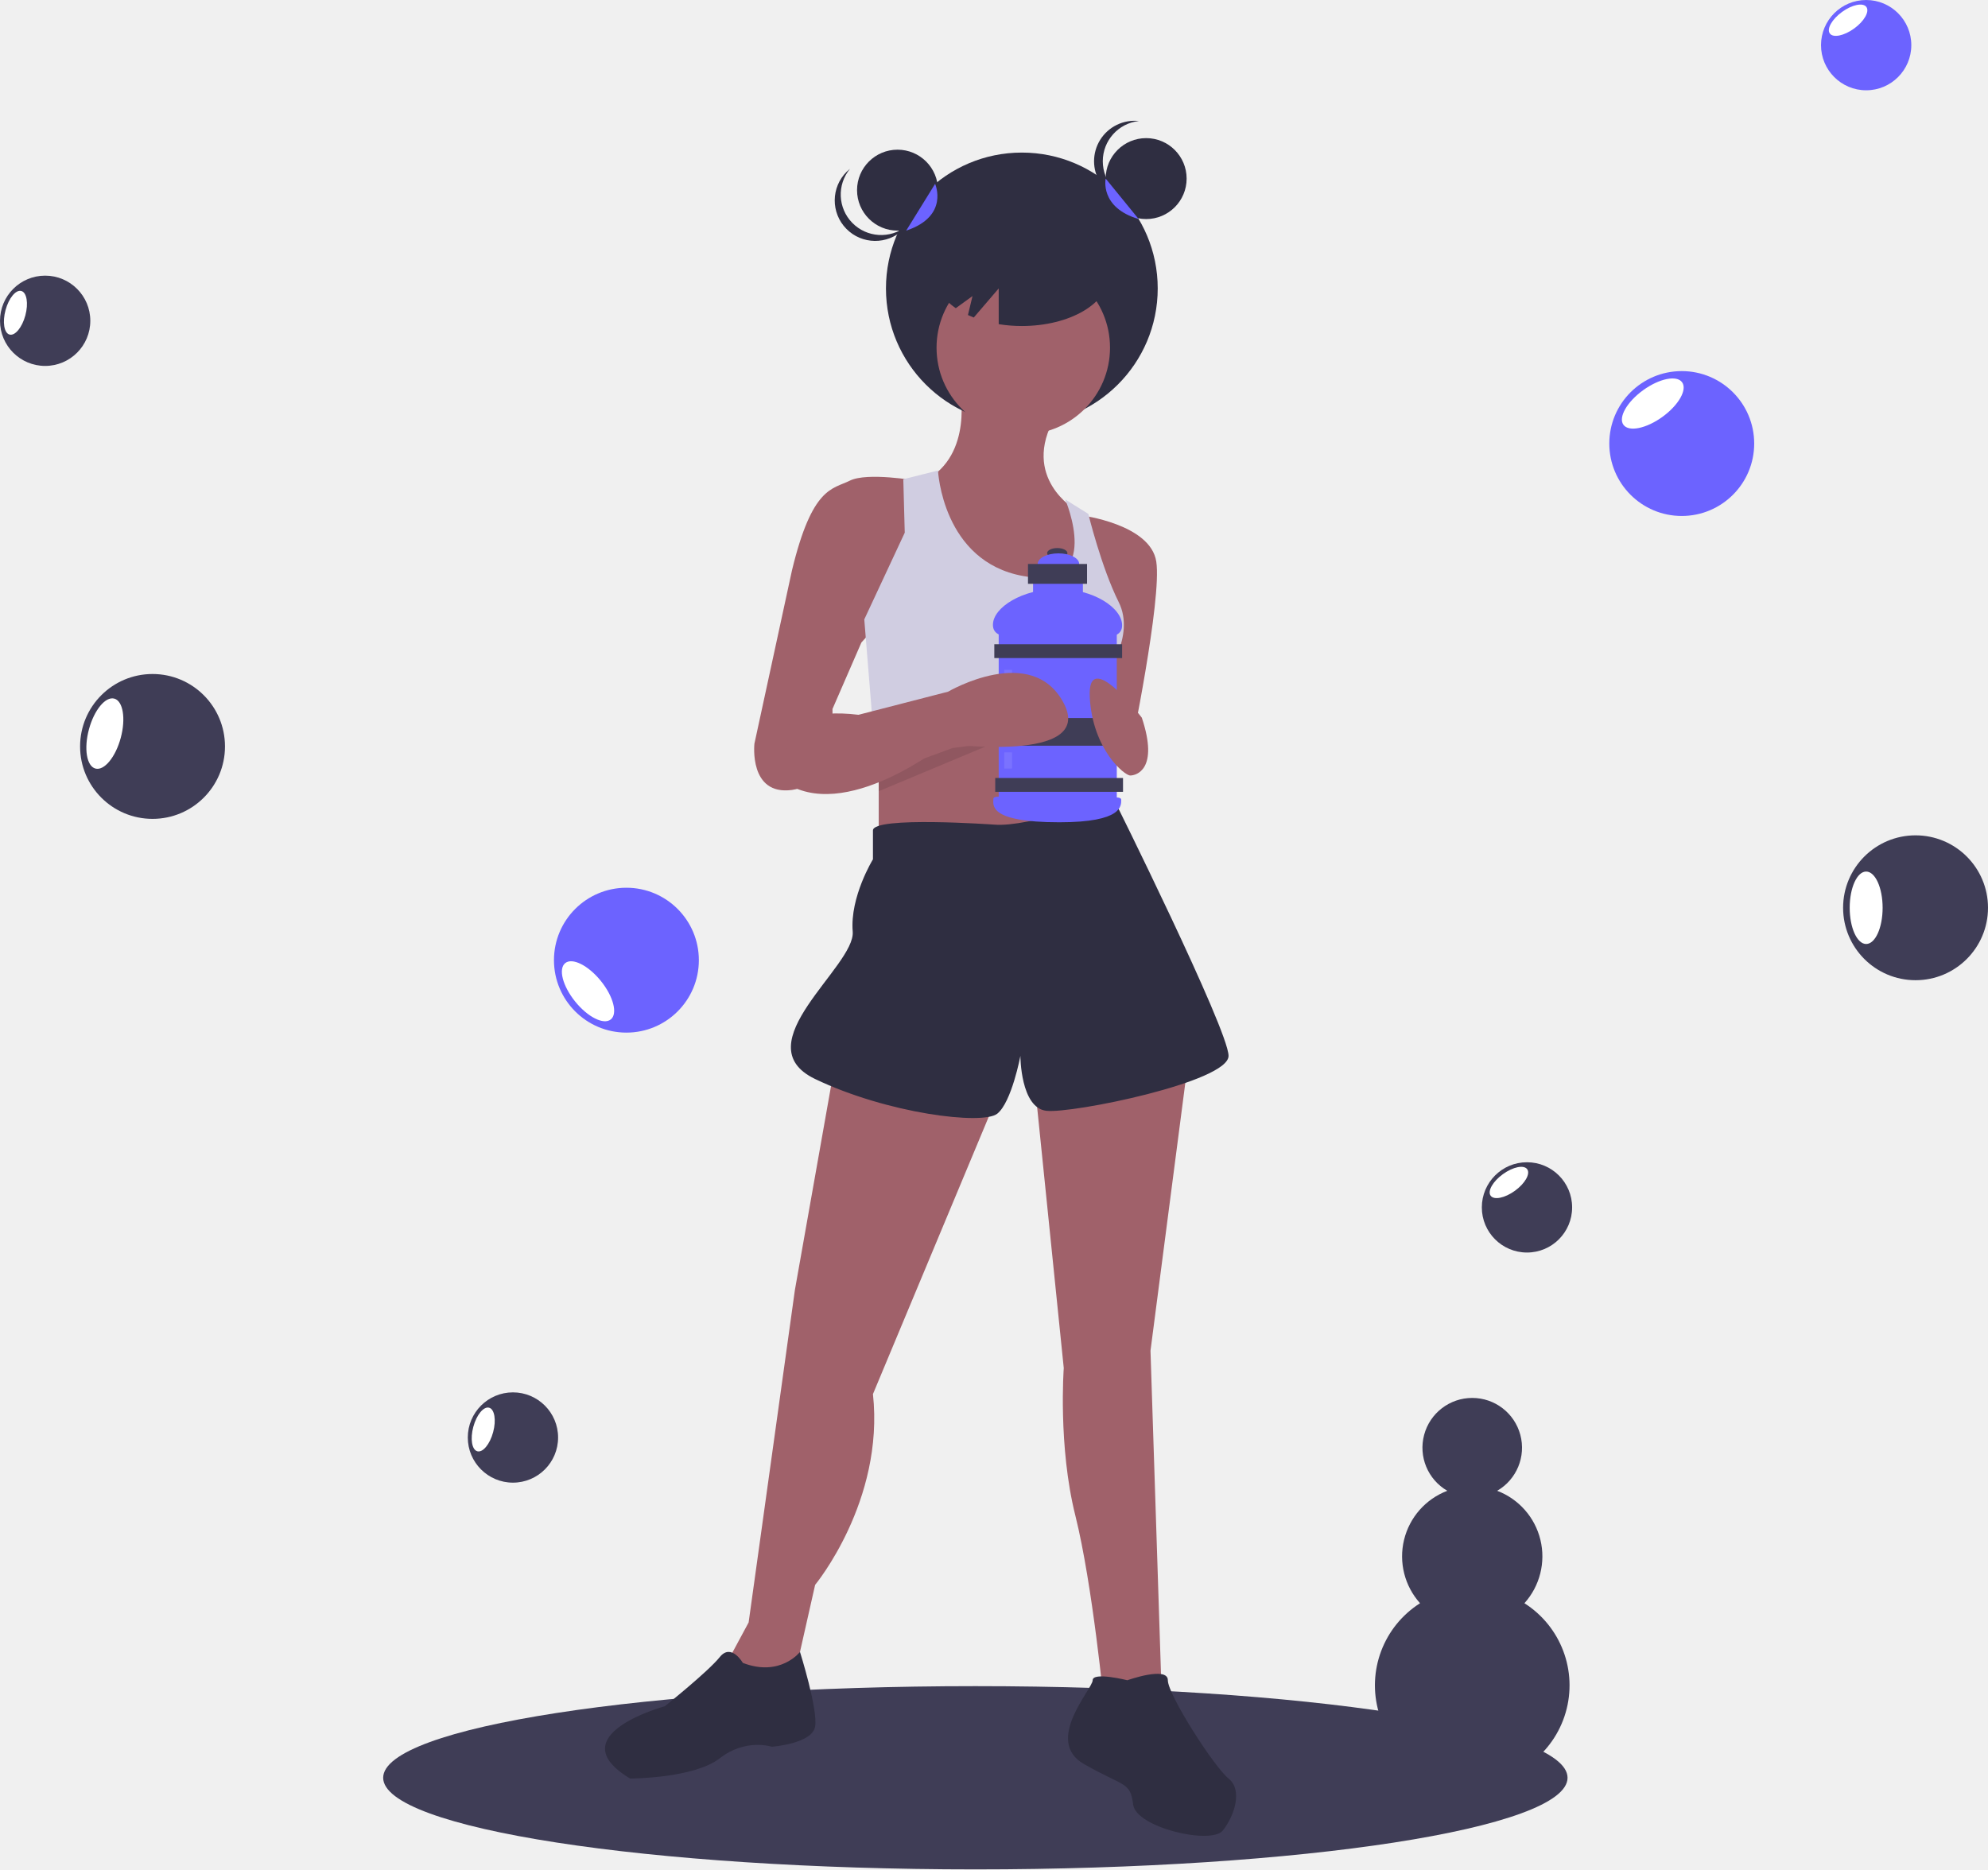
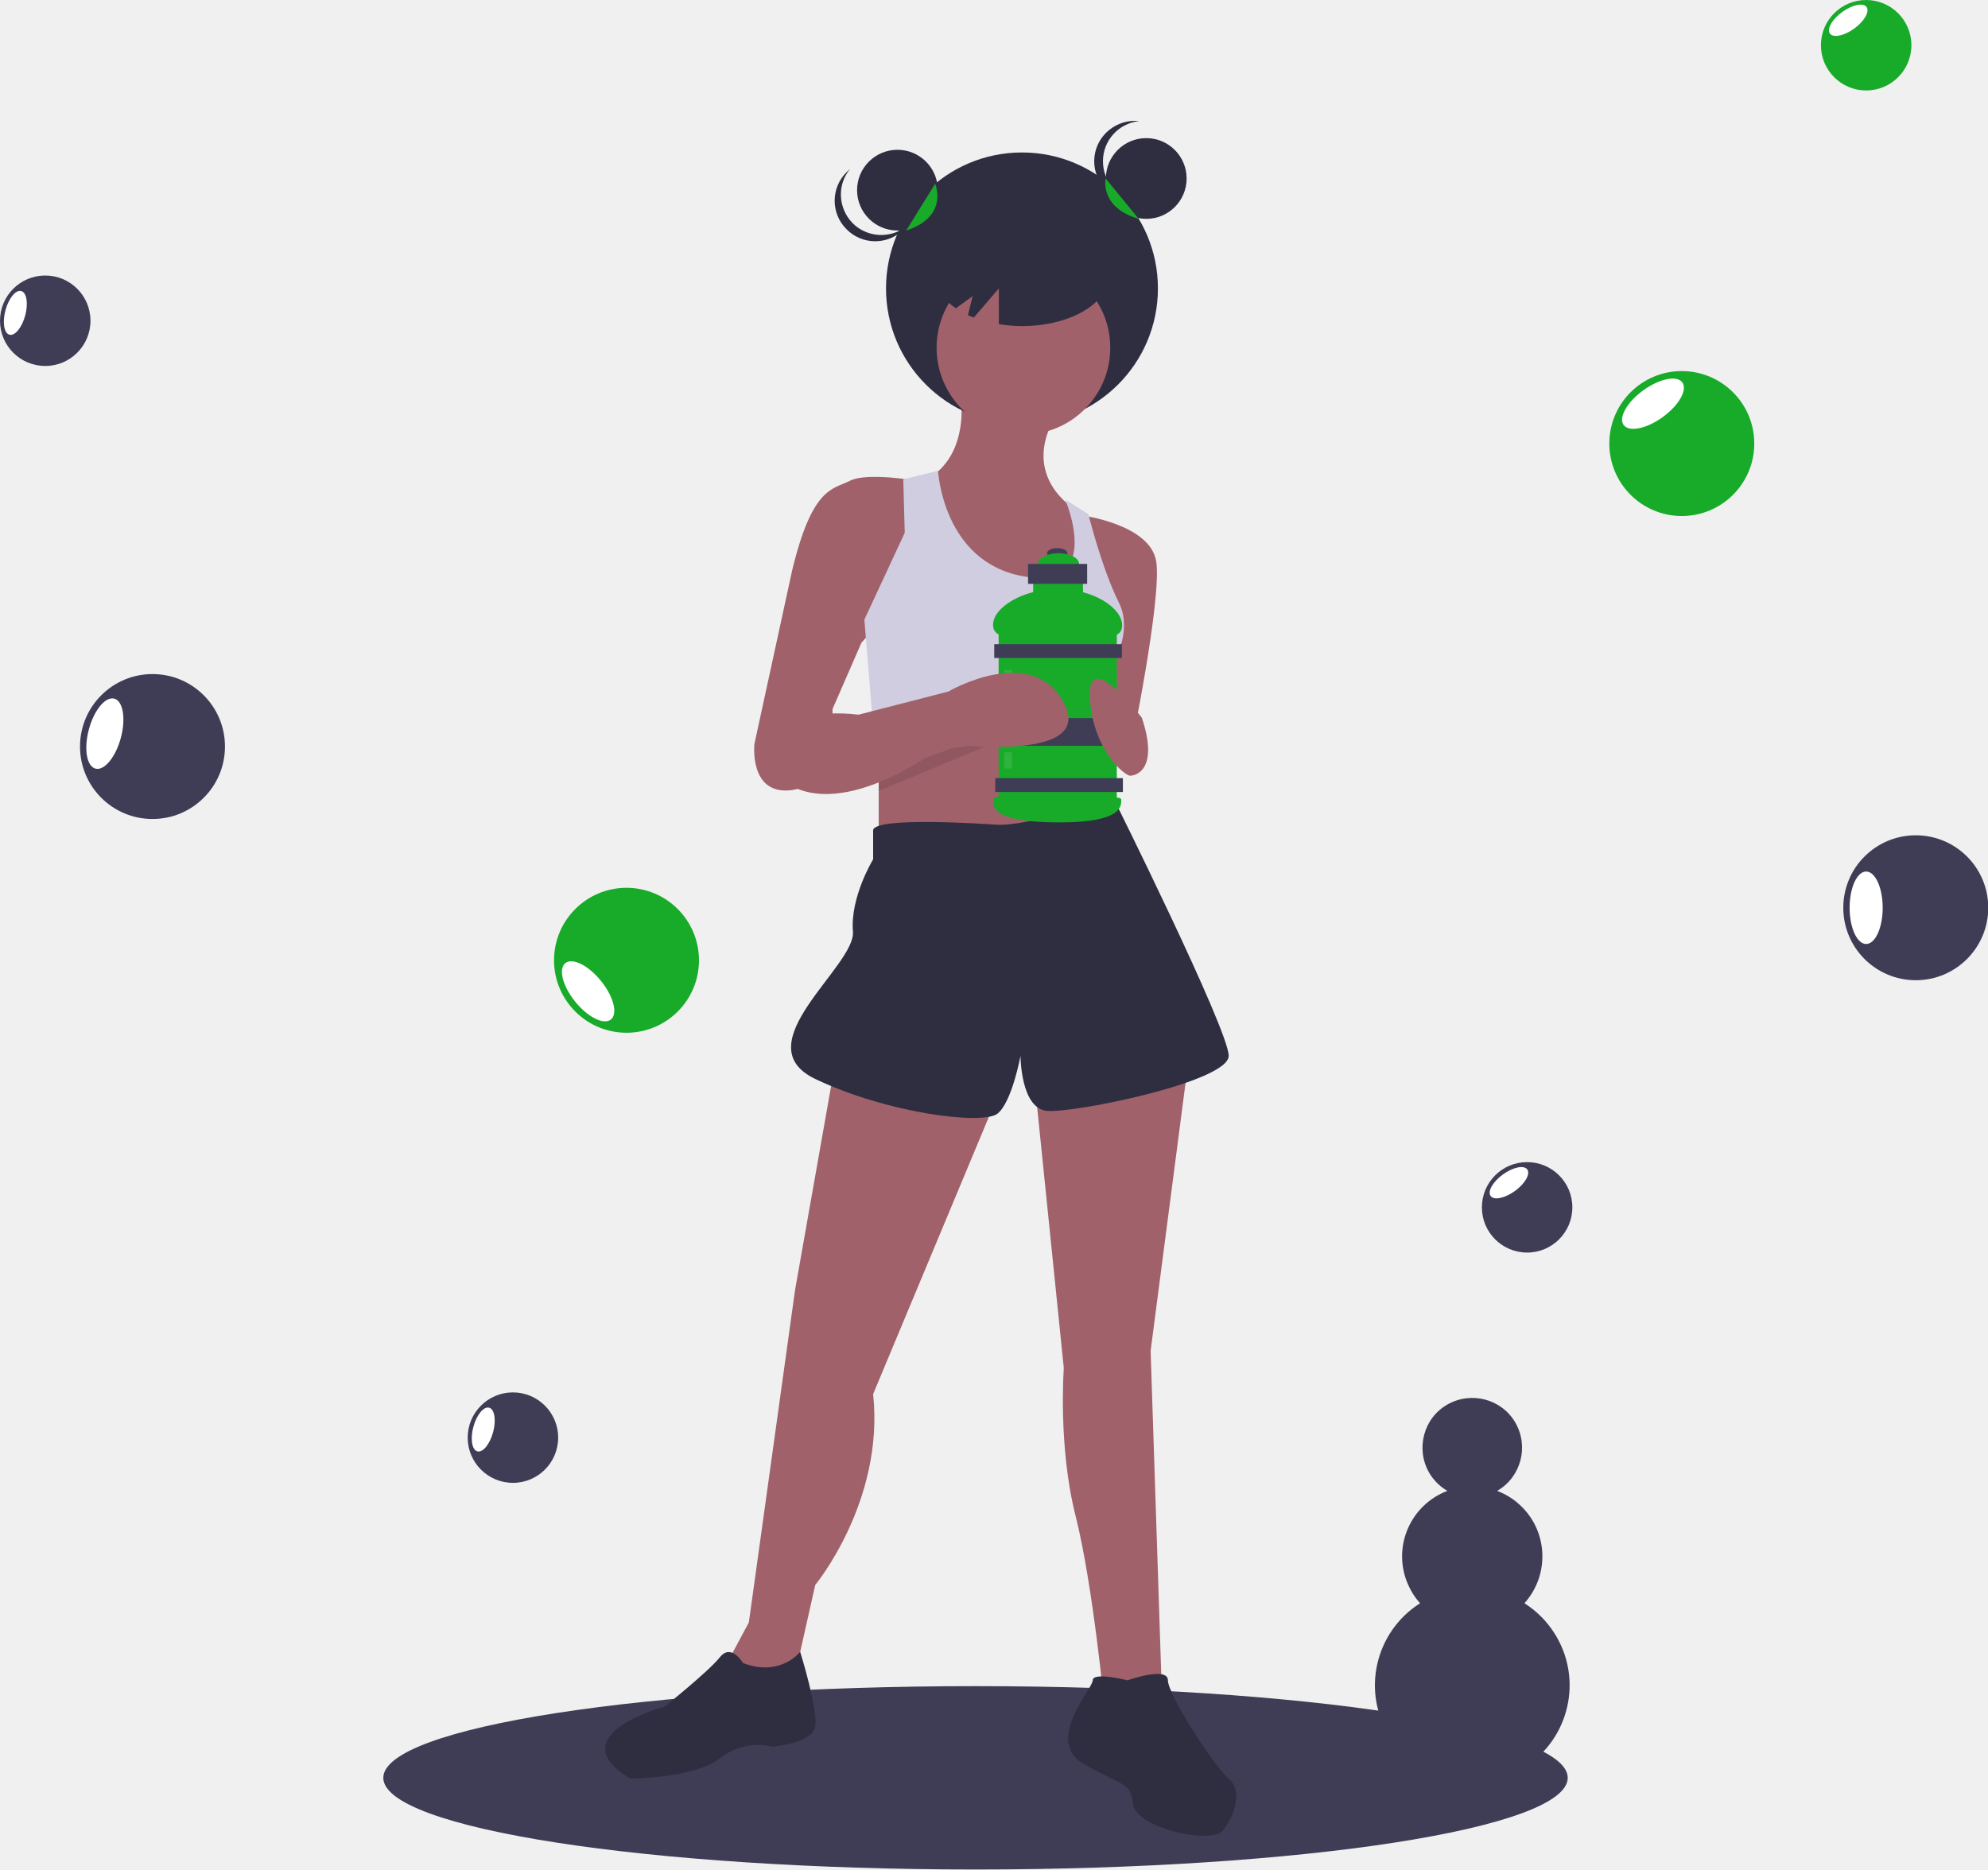
- <svg xmlns="http://www.w3.org/2000/svg" id="aaa444b1-ec30-4a51-a2af-6b879f86a07d" data-name="Layer 1" width="817.439" height="768.793" viewBox="0 0 817.439 768.793">
-   <ellipse cx="401.055" cy="731.114" rx="243.5" ry="37.679" fill="#3f3d56" />
-   <path d="M585.888,225.235s5.944,27.342-14.265,38.041c0,0,4.755,60.627,35.663,61.816s30.908-32.097,30.908-32.097l-4.755-17.831s-22.587-13.076-8.321-38.041Z" transform="translate(-191.2803 -65.60326)" fill="#a0616a" />
-   <circle cx="420.166" cy="118.619" r="55.872" fill="#2f2e41" />
-   <polygon points="361.323 286.829 361.323 353.4 459.99 349.834 452.857 284.452 361.323 286.829" fill="#a0616a" />
-   <circle cx="420.761" cy="142.989" r="35.663" fill="#a0616a" />
-   <path d="M568.057,263.275s-20.209-3.566-27.342,0-15.454,2.378-23.775,36.852l-15.454,71.326s-2.378,21.398,15.454,19.02,16.643-33.285,16.643-33.285l11.888-27.342L566.868,306.071Z" transform="translate(-191.2803 -65.60326)" fill="#a0616a" />
-   <path d="M635.816,277.54s28.53,3.566,30.908,19.02-10.699,78.459-10.699,78.459l-20.209-20.209L646.515,315.581Z" transform="translate(-191.2803 -65.60326)" fill="#a0616a" />
-   <path d="M562.707,262.681l.594,21.992L546.659,320.336l3.566,43.984,95.389.287-.287-20.496s13.076-16.643,5.944-30.908-12.482-36.257-12.482-36.257l-9.51-5.944s16.048,37.446-17.237,31.502-35.069-43.39-35.069-43.39Z" transform="translate(-191.2803 -65.60326)" fill="#d0cde1" />
-   <path d="M534.771,502.217l-16.643,93.912-19.02,136.708-8.321,15.454,7.133,15.454,20.209-9.51L526.45,717.384s28.53-34.474,23.775-78.459L601.342,516.482Z" transform="translate(-191.2803 -65.60326)" fill="#a0616a" />
-   <path d="M616.796,511.727l11.888,116.499s-2.378,32.097,4.755,60.627,11.888,78.459,11.888,78.459h23.775l-4.755-146.218,15.454-118.877Z" transform="translate(-191.2803 -65.60326)" fill="#a0616a" />
-   <path d="M600.153,404.738s-49.928-3.566-49.928,2.378v11.888s-9.51,15.454-8.321,29.719-45.173,46.362-15.454,60.627,68.948,19.02,74.892,14.265,9.51-23.775,9.51-23.775,0,21.398,10.699,22.587,74.892-11.888,74.892-22.587-47.572-106.395-47.572-106.395S614.419,405.927,600.153,404.738Z" transform="translate(-191.2803 -65.60326)" fill="#2f2e41" />
-   <path d="M496.731,749.48s-4.755-8.321-9.51-2.378-22.587,20.209-22.587,20.209S420.65,779.2,450.369,797.031c0,0,26.153,0,36.852-8.321s21.398-4.755,21.398-4.755,16.643-1.189,17.831-8.321-6.227-30.671-6.227-30.671S512.185,755.424,496.731,749.48Z" transform="translate(-191.2803 -65.60326)" fill="#2f2e41" />
-   <path d="M654.837,756.613s-14.265-3.566-14.265,0-20.209,24.964-3.566,34.474,19.02,7.133,20.209,16.643,32.097,16.643,36.852,10.699,8.321-16.643,2.378-21.398-24.964-34.474-24.964-40.418S654.837,756.613,654.837,756.613Z" transform="translate(-191.2803 -65.60326)" fill="#2f2e41" />
-   <ellipse cx="434.741" cy="227.477" rx="4.173" ry="2.087" fill="#3f3d56" />
-   <ellipse cx="435.216" cy="231.934" rx="8.536" ry="4.363" fill="#6c63ff" />
-   <rect x="424.782" y="234.59" width="20.487" height="14.986" fill="#6c63ff" />
-   <rect x="410.65" y="258.018" width="48.562" height="73.413" fill="#6c63ff" />
-   <path d="M652.674,322.767c0,7.229-11.91,4.742-26.368,4.742s-26.747,2.297-26.747-4.932,12.289-14.796,26.747-14.796S652.674,315.538,652.674,322.767Z" transform="translate(-191.2803 -65.60326)" fill="#6c63ff" />
-   <rect x="408.848" y="264.942" width="52.546" height="5.691" fill="#3f3d56" />
-   <rect x="409.227" y="319.954" width="52.546" height="5.691" fill="#3f3d56" />
-   <rect x="408.848" y="295.293" width="52.546" height="11.382" fill="#3f3d56" />
-   <path d="M652.295,394.473c0,2.41.765,9.295-25.419,9.295-29.593,0-27.127-7.265-27.127-9.675s13.088.948,27.127.948S652.295,392.063,652.295,394.473Z" transform="translate(-191.2803 -65.60326)" fill="#6c63ff" />
-   <rect x="422.696" y="231.934" width="24.281" height="8.157" fill="#3f3d56" />
-   <rect x="412.926" y="275.47" width="3.225" height="17.831" fill="#fff" opacity="0.1" />
-   <rect x="412.926" y="309.425" width="3.225" height="6.639" fill="#fff" opacity="0.1" />
-   <path d="M660.78,360.754s-22.587-29.719-21.398-8.321,14.265,32.097,16.643,32.097S667.913,382.152,660.78,360.754Z" transform="translate(-191.2803 -65.60326)" fill="#a0616a" />
-   <path d="M552.603,383.647c1.783.288,30.314-10.411,30.314-10.411l17.831-2.378-48.145,20.134Z" transform="translate(-191.2803 -65.60326)" opacity="0.1" />
-   <path d="M515.751,363.132s9.51-5.944,28.53-3.566l36.852-9.51s34.474-20.209,47.551,4.755S579.944,371.453,579.944,371.453s-41.607,33.285-66.571,15.454Z" transform="translate(-191.2803 -65.60326)" fill="#a0616a" />
-   <circle cx="369.05" cy="78.201" r="16.643" fill="#2f2e41" />
-   <circle cx="471.283" cy="73.446" r="16.643" fill="#2f2e41" />
-   <path d="M644.732,131.917a16.642,16.642,0,0,1,14.86-16.544,16.643,16.643,0,1,0,0,33.089A16.642,16.642,0,0,1,644.732,131.917Z" transform="translate(-191.2803 -65.60326)" fill="#2f2e41" />
-   <path d="M541.734,157.266a16.642,16.642,0,0,1-.965-22.217,16.81,16.81,0,0,0-1.343,1.178,16.643,16.643,0,0,0,23.295,23.775,16.812,16.812,0,0,0,1.205-1.318A16.642,16.642,0,0,1,541.734,157.266Z" transform="translate(-191.2803 -65.60326)" fill="#2f2e41" />
-   <path d="M611.447,158.07c-19.696,0-35.663,9.314-35.663,20.803,0,5.141,3.209,9.839,8.507,13.469l6.866-4.975-1.867,7.793c.775.359,1.566.706,2.391,1.028l10.256-11.966v14.7a59.869,59.869,0,0,0,9.51.754c19.696,0,35.663-9.314,35.663-20.803S631.143,158.07,611.447,158.07Z" transform="translate(-191.2803 -65.60326)" fill="#2f2e41" />
-   <path d="M645.921,139.049s-2.585,11.888,13.567,16.643" transform="translate(-191.2803 -65.60326)" fill="#6c63ff" />
-   <path d="M575.784,141.213s5.944,13.29-11.888,19.234" transform="translate(-191.2803 -65.60326)" fill="#6c63ff" />
-   <path d="M818.1,724.937a28.843,28.843,0,0,0-11.205-46.239,20.471,20.471,0,1,0-20.503,0,28.843,28.843,0,0,0-11.205,46.239,40.012,40.012,0,1,0,42.914,0Z" transform="translate(-191.2803 -65.60326)" fill="#3f3d56" />
-   <circle cx="257.572" cy="394.878" r="29.789" fill="#6c63ff" />
-   <ellipse cx="433.066" cy="473.261" rx="6.77" ry="14.895" transform="translate(-392.5884 312.3069) rotate(-38.9914)" fill="#fff" />
-   <circle cx="62.722" cy="306.977" r="29.789" fill="#3f3d56" />
-   <ellipse cx="234.392" cy="367.293" rx="14.895" ry="6.77" transform="translate(-372.5369 432.3791) rotate(-74.90993)" fill="#fff" />
-   <circle cx="18.569" cy="131.924" r="18.564" fill="#3f3d56" />
-   <ellipse cx="197.628" cy="194.232" rx="9.282" ry="4.219" transform="translate(-232.6362 268.8763) rotate(-74.90993)" fill="#fff" />
-   <circle cx="210.916" cy="591.181" r="18.564" fill="#3f3d56" />
-   <ellipse cx="389.975" cy="653.489" rx="9.282" ry="4.219" transform="matrix(0.26034, -0.96552, 0.96552, 0.26034, -533.7859, 794.2864)" fill="#fff" />
-   <circle cx="787.65" cy="373.326" r="29.789" fill="#3f3d56" />
-   <ellipse cx="767.34" cy="373.326" rx="6.77" ry="14.895" fill="#fff" />
-   <circle cx="691.513" cy="182.406" r="29.789" fill="#6c63ff" />
-   <ellipse cx="870.878" cy="231.56" rx="14.895" ry="6.77" transform="translate(-161.5256 489.3146) rotate(-35.91853)" fill="#fff" />
-   <circle cx="767.34" cy="18.566" r="18.564" fill="#6c63ff" />
-   <ellipse cx="951.195" cy="73.918" rx="9.282" ry="4.219" transform="translate(-53.77544 506.4556) rotate(-35.91853)" fill="#fff" />
-   <circle cx="627.873" cy="496.545" r="18.564" fill="#3f3d56" />
-   <ellipse cx="811.728" cy="551.897" rx="9.282" ry="4.219" transform="translate(-360.6937 515.5263) rotate(-35.91853)" fill="#fff" />
+ <svg xmlns="http://www.w3.org/2000/svg" version="1.1" id="aaa444b1-ec30-4a51-a2af-6b879f86a07d" x="0px" y="0px" viewBox="0 0 817.4 768.8" style="enable-background:new 0 0 817.4 768.8;" xml:space="preserve">
+   <style type="text/css">
+ 	.st0{fill:#3F3D56;}
+ 	.st1{fill:#A0616A;}
+ 	.st2{fill:#2F2E41;}
+ 	.st3{fill:#D0CDE1;}
+ 	.st4{fill:#18AB29;}
+ 	.st5{opacity:0.1;fill:#FFFFFF;enable-background:new    ;}
+ 	.st6{opacity:0.1;enable-background:new    ;}
+ 	.st7{fill:#FFFFFF;}
+ </style>
+   <ellipse class="st0" cx="401.1" cy="731.1" rx="243.5" ry="37.7" />
+   <path class="st1" d="M394.6,159.6c0,0,5.9,27.3-14.3,38c0,0,4.8,60.6,35.7,61.8s30.9-32.1,30.9-32.1l-4.8-17.8c0,0-22.6-13.1-8.3-38  L394.6,159.6z" />
+   <circle class="st2" cx="420.2" cy="118.6" r="55.9" />
+   <polygon class="st1" points="361.3,286.8 361.3,353.4 460,349.8 452.9,284.5 " />
+   <circle class="st1" cx="420.8" cy="143" r="35.7" />
+   <path class="st1" d="M376.8,197.7c0,0-20.2-3.6-27.3,0s-15.5,2.4-23.8,36.9l-15.5,71.3c0,0-2.4,21.4,15.5,19  c17.8-2.4,16.6-33.3,16.6-33.3l11.9-27.3l21.4-23.8L376.8,197.7z" />
+   <path class="st1" d="M444.5,211.9c0,0,28.5,3.6,30.9,19s-10.7,78.5-10.7,78.5l-20.2-20.2l10.7-39.2L444.5,211.9z" />
+   <path class="st3" d="M371.4,197.1l0.6,22l-16.6,35.7l3.6,44l95.4,0.3l-0.3-20.5c0,0,13.1-16.6,5.9-30.9  c-7.1-14.3-12.5-36.3-12.5-36.3l-9.5-5.9c0,0,16,37.4-17.2,31.5s-35.1-43.4-35.1-43.4L371.4,197.1z" />
+   <path class="st1" d="M343.5,436.6l-16.6,93.9l-19,136.7l-8.3,15.5l7.1,15.5l20.2-9.5l8.3-36.9c0,0,28.5-34.5,23.8-78.5l51.1-122.4  L343.5,436.6z" />
+   <path class="st1" d="M425.5,446.1l11.9,116.5c0,0-2.4,32.1,4.8,60.6s11.9,78.5,11.9,78.5h23.8l-4.8-146.2l15.5-118.9L425.5,446.1z" />
+   <path class="st2" d="M408.9,339.1c0,0-49.9-3.6-49.9,2.4v11.9c0,0-9.5,15.5-8.3,29.7s-45.2,46.4-15.5,60.6s68.9,19,74.9,14.3  s9.5-23.8,9.5-23.8s0,21.4,10.7,22.6s74.9-11.9,74.9-22.6c0-10.7-47.6-106.4-47.6-106.4S423.1,340.3,408.9,339.1z" />
+   <path class="st2" d="M305.5,683.9c0,0-4.8-8.3-9.5-2.4s-22.6,20.2-22.6,20.2s-44,11.9-14.3,29.7c0,0,26.2,0,36.9-8.3  s21.4-4.8,21.4-4.8s16.6-1.2,17.8-8.3s-6.2-30.7-6.2-30.7S320.9,689.8,305.5,683.9z" />
+   <path class="st2" d="M463.6,691c0,0-14.3-3.6-14.3,0s-20.2,25-3.6,34.5s19,7.1,20.2,16.6s32.1,16.6,36.9,10.7s8.3-16.6,2.4-21.4  s-25-34.5-25-40.4S463.6,691,463.6,691z" />
+   <ellipse class="st0" cx="434.7" cy="227.5" rx="4.2" ry="2.1" />
+   <ellipse class="st4" cx="435.2" cy="231.9" rx="8.5" ry="4.4" />
+   <rect x="424.8" y="234.6" class="st4" width="20.5" height="15" />
+   <rect x="410.6" y="258" class="st4" width="48.6" height="73.4" />
+   <path class="st4" d="M461.4,257.2c0,7.2-11.9,4.7-26.4,4.7s-26.7,2.3-26.7-4.9c0-7.2,12.3-14.8,26.7-14.8S461.4,249.9,461.4,257.2z" />
+   <rect x="408.8" y="264.9" class="st0" width="52.5" height="5.7" />
+   <rect x="409.2" y="320" class="st0" width="52.5" height="5.7" />
+   <rect x="408.8" y="295.3" class="st0" width="52.5" height="11.4" />
+   <path class="st4" d="M461,328.9c0,2.4,0.8,9.3-25.4,9.3c-29.6,0-27.1-7.3-27.1-9.7c0-2.4,13.1,0.9,27.1,0.9S461,326.5,461,328.9z" />
+   <rect x="422.7" y="231.9" class="st0" width="24.3" height="8.2" />
+   <rect x="412.9" y="275.5" class="st5" width="3.2" height="17.8" />
+   <rect x="412.9" y="309.4" class="st5" width="3.2" height="6.6" />
+   <path class="st1" d="M469.5,295.2c0,0-22.6-29.7-21.4-8.3s14.3,32.1,16.6,32.1S476.6,316.5,469.5,295.2z" />
+   <path class="st6" d="M361.3,318c1.8,0.3,30.3-10.4,30.3-10.4l17.8-2.4l-48.1,20.1V318z" />
+   <path class="st1" d="M324.5,297.5c0,0,9.5-5.9,28.5-3.6l36.9-9.5c0,0,34.5-20.2,47.6,4.8c13.1,25-48.7,16.6-48.7,16.6  s-41.6,33.3-66.6,15.5L324.5,297.5z" />
+   <circle class="st2" cx="369" cy="78.2" r="16.6" />
+   <circle class="st2" cx="471.3" cy="73.4" r="16.6" />
+   <path class="st2" d="M453.5,66.3c0-8.5,6.4-15.6,14.9-16.5c-9.1-1-17.4,5.6-18.4,14.7s5.6,17.4,14.7,18.4c1.2,0.1,2.4,0.1,3.6,0  C459.9,81.9,453.5,74.8,453.5,66.3z" />
+   <path class="st2" d="M350.5,91.7c-5.9-6.1-6.4-15.7-1-22.2c-0.5,0.4-0.9,0.8-1.3,1.2c-6.6,6.4-6.7,17-0.2,23.5  c6.4,6.6,17,6.7,23.5,0.2c0.4-0.4,0.8-0.9,1.2-1.3C366,98.3,356.4,97.7,350.5,91.7z" />
+   <path class="st2" d="M420.2,92.5c-19.7,0-35.7,9.3-35.7,20.8c0,5.1,3.2,9.8,8.5,13.5l6.9-5l-1.9,7.8c0.8,0.4,1.6,0.7,2.4,1l10.3-12  v14.7c3.1,0.5,6.3,0.8,9.5,0.8c19.7,0,35.7-9.3,35.7-20.8S439.9,92.5,420.2,92.5z" />
+   <path class="st4" d="M454.6,73.4c0,0-2.6,11.9,13.6,16.6" />
+   <path class="st4" d="M384.5,75.6c0,0,5.9,13.3-11.9,19.2" />
+   <path class="st0" d="M626.8,659.3c10.6-11.8,9.7-30.1-2.2-40.7c-2.6-2.4-5.7-4.2-9-5.5c9.8-5.7,13.1-18.2,7.5-28s-18.2-13.1-28-7.5  s-13.1,18.2-7.5,28c1.8,3.1,4.4,5.7,7.5,7.5c-14.9,5.7-22.4,22.3-16.7,37.2c1.3,3.3,3.1,6.4,5.5,9c-18.7,11.9-24.2,36.6-12.3,55.2  c11.9,18.7,36.6,24.2,55.2,12.3c18.7-11.9,24.2-36.6,12.3-55.2C636,666.7,631.8,662.5,626.8,659.3z" />
+   <circle class="st4" cx="257.6" cy="394.9" r="29.8" />
+   <ellipse transform="matrix(0.7772 -0.6292 0.6292 0.7772 -202.6398 242.9422)" class="st7" cx="241.8" cy="407.7" rx="6.8" ry="14.9" />
+   <circle class="st0" cx="62.7" cy="307" r="29.8" />
+   <ellipse transform="matrix(0.2603 -0.9655 0.9655 0.2603 -259.3984 264.7737)" class="st7" cx="43.1" cy="301.7" rx="14.9" ry="6.8" />
+   <circle class="st0" cx="18.6" cy="131.9" r="18.6" />
+   <ellipse transform="matrix(0.2603 -0.9655 0.9655 0.2603 -119.4978 101.2708)" class="st7" cx="6.3" cy="128.6" rx="9.3" ry="4.2" />
+   <circle class="st0" cx="210.9" cy="591.2" r="18.6" />
+   <ellipse transform="matrix(0.2603 -0.9655 0.9655 0.2603 -420.6466 626.6827)" class="st7" cx="198.7" cy="587.9" rx="9.3" ry="4.2" />
+   <circle class="st0" cx="787.7" cy="373.3" r="29.8" />
+   <ellipse class="st7" cx="767.3" cy="373.3" rx="6.8" ry="14.9" />
+   <circle class="st4" cx="691.5" cy="182.4" r="29.8" />
+   <ellipse transform="matrix(0.8099 -0.5866 0.5866 0.8099 31.8682 430.2319)" class="st7" cx="679.6" cy="166" rx="14.9" ry="6.8" />
+   <circle class="st4" cx="767.3" cy="18.6" r="18.6" />
+   <ellipse transform="matrix(0.8099 -0.5866 0.5866 0.8099 139.6183 447.3729)" class="st7" cx="759.9" cy="8.3" rx="9.3" ry="4.2" />
+   <circle class="st0" cx="627.9" cy="496.5" r="18.6" />
+   <ellipse transform="matrix(0.8099 -0.5866 0.5866 0.8099 -167.2999 456.4435)" class="st7" cx="620.4" cy="486.3" rx="9.3" ry="4.2" />
</svg>
